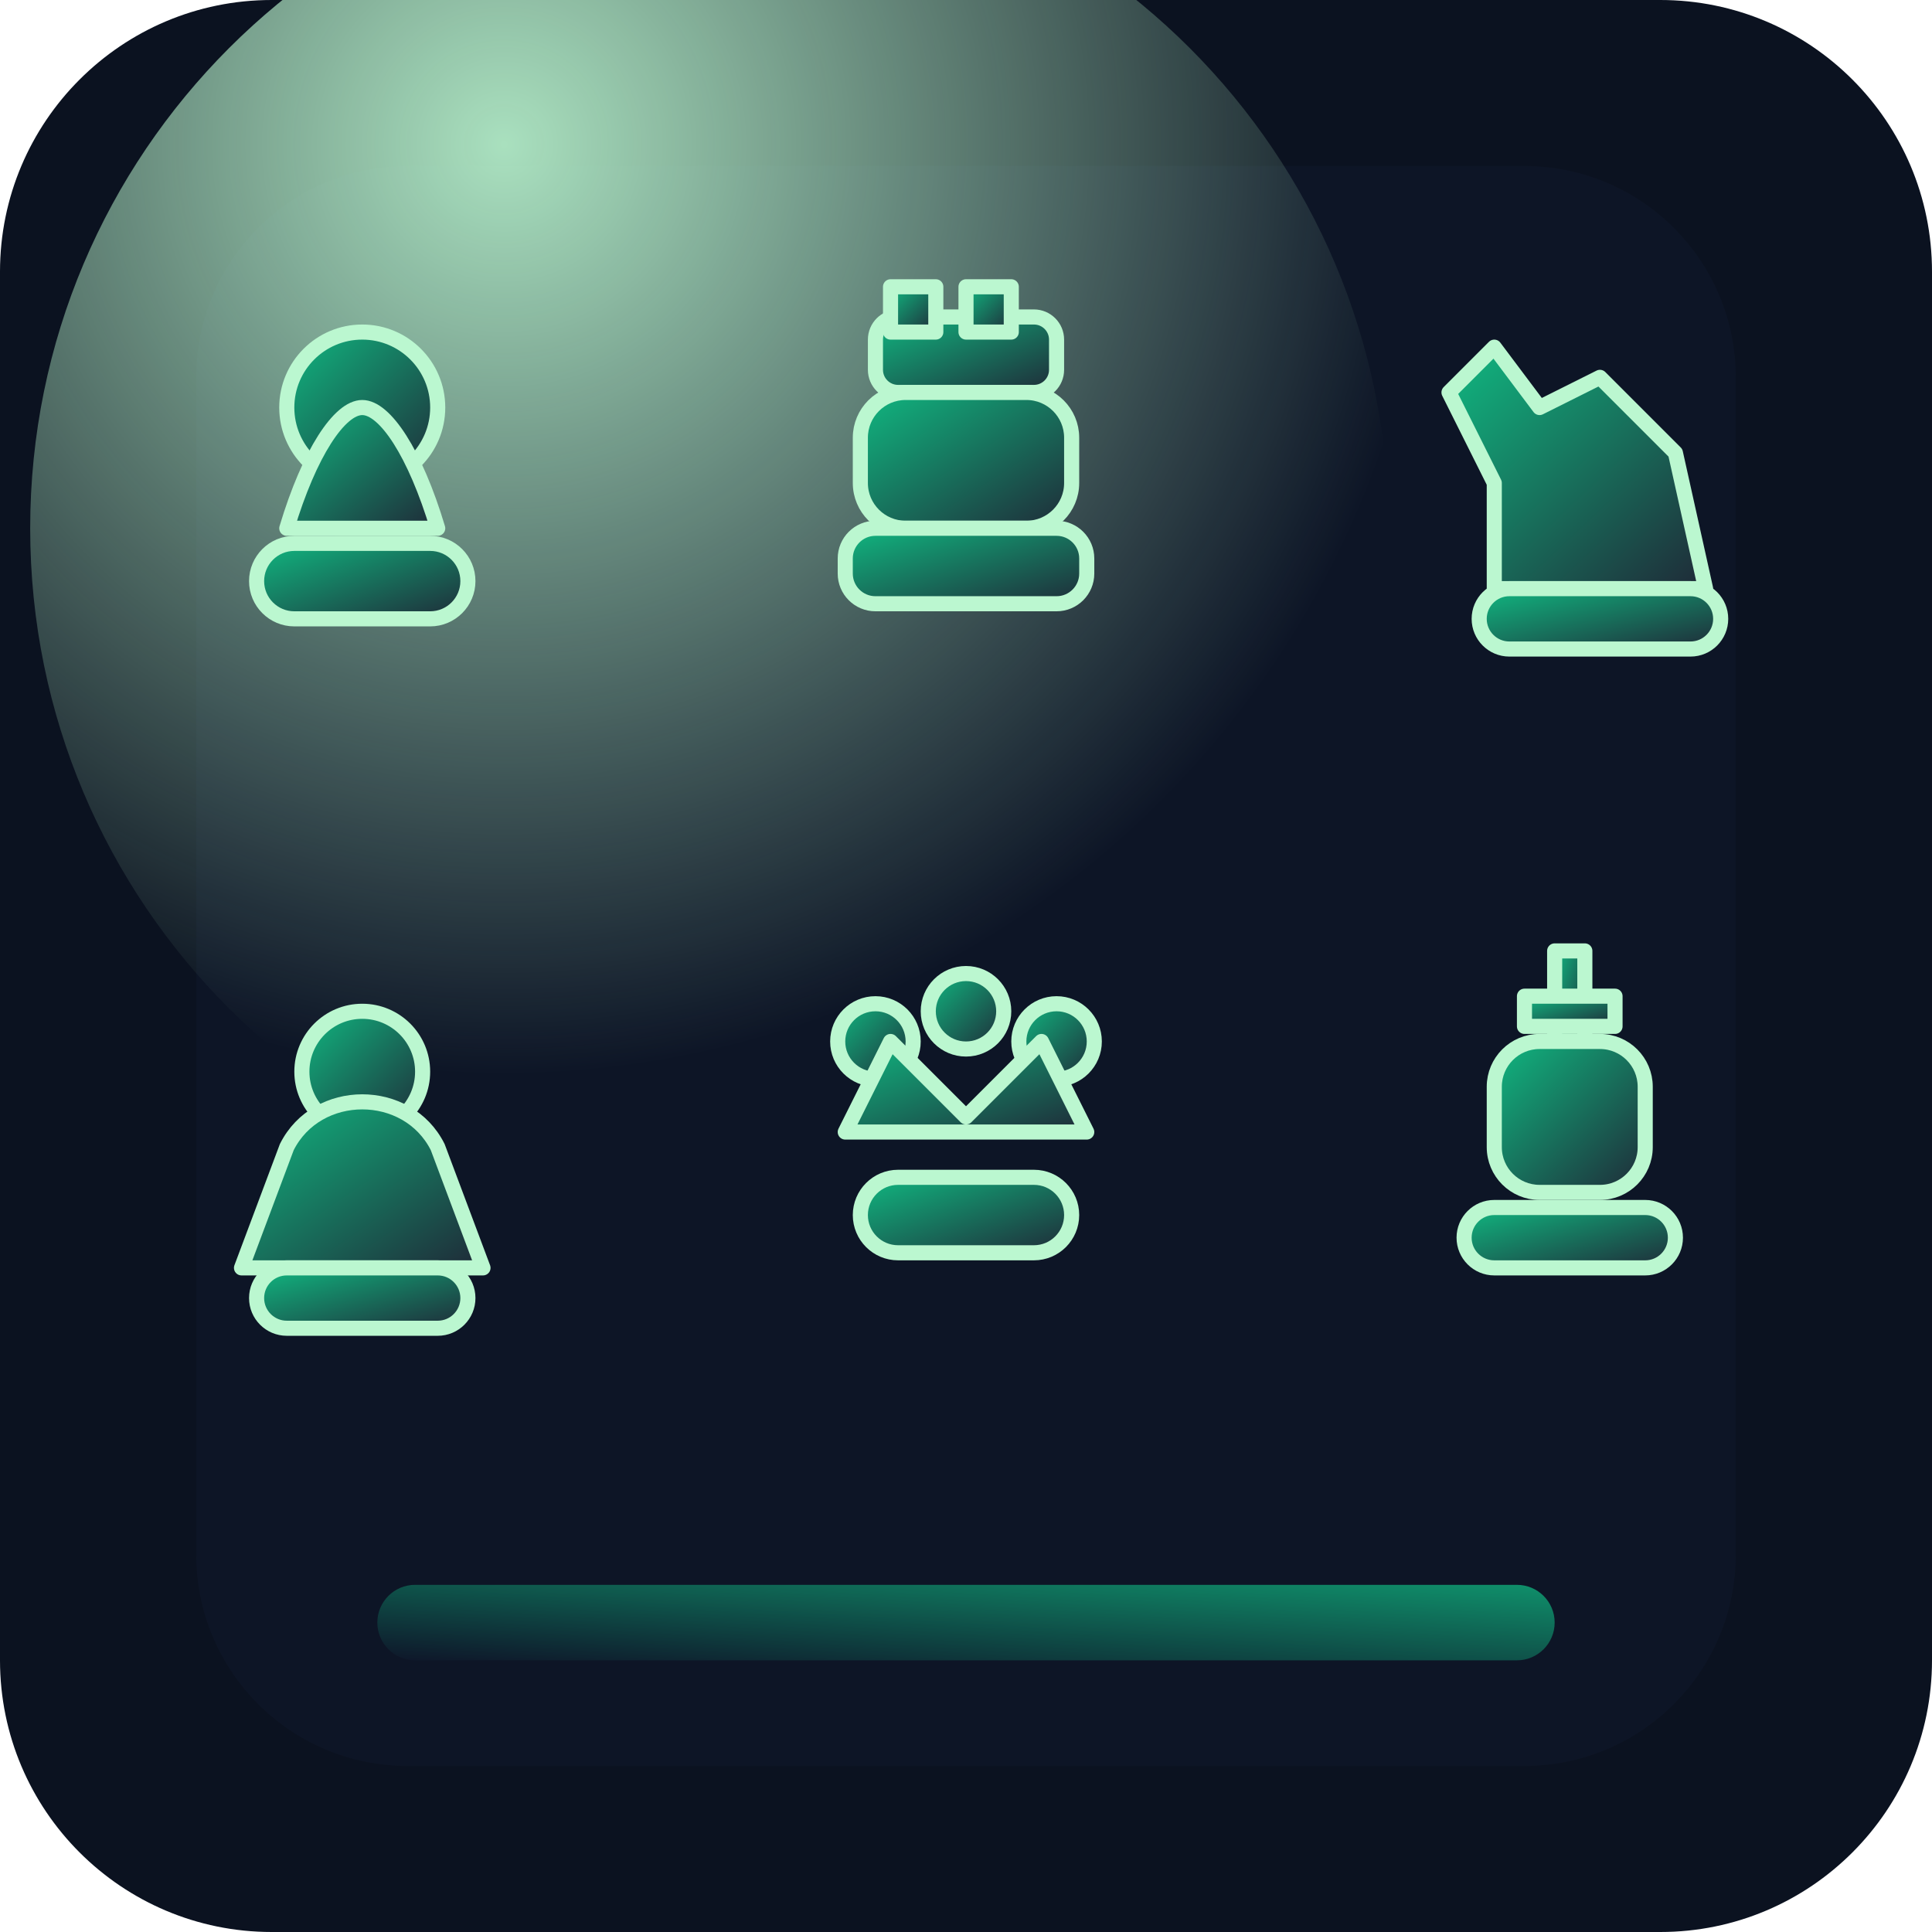
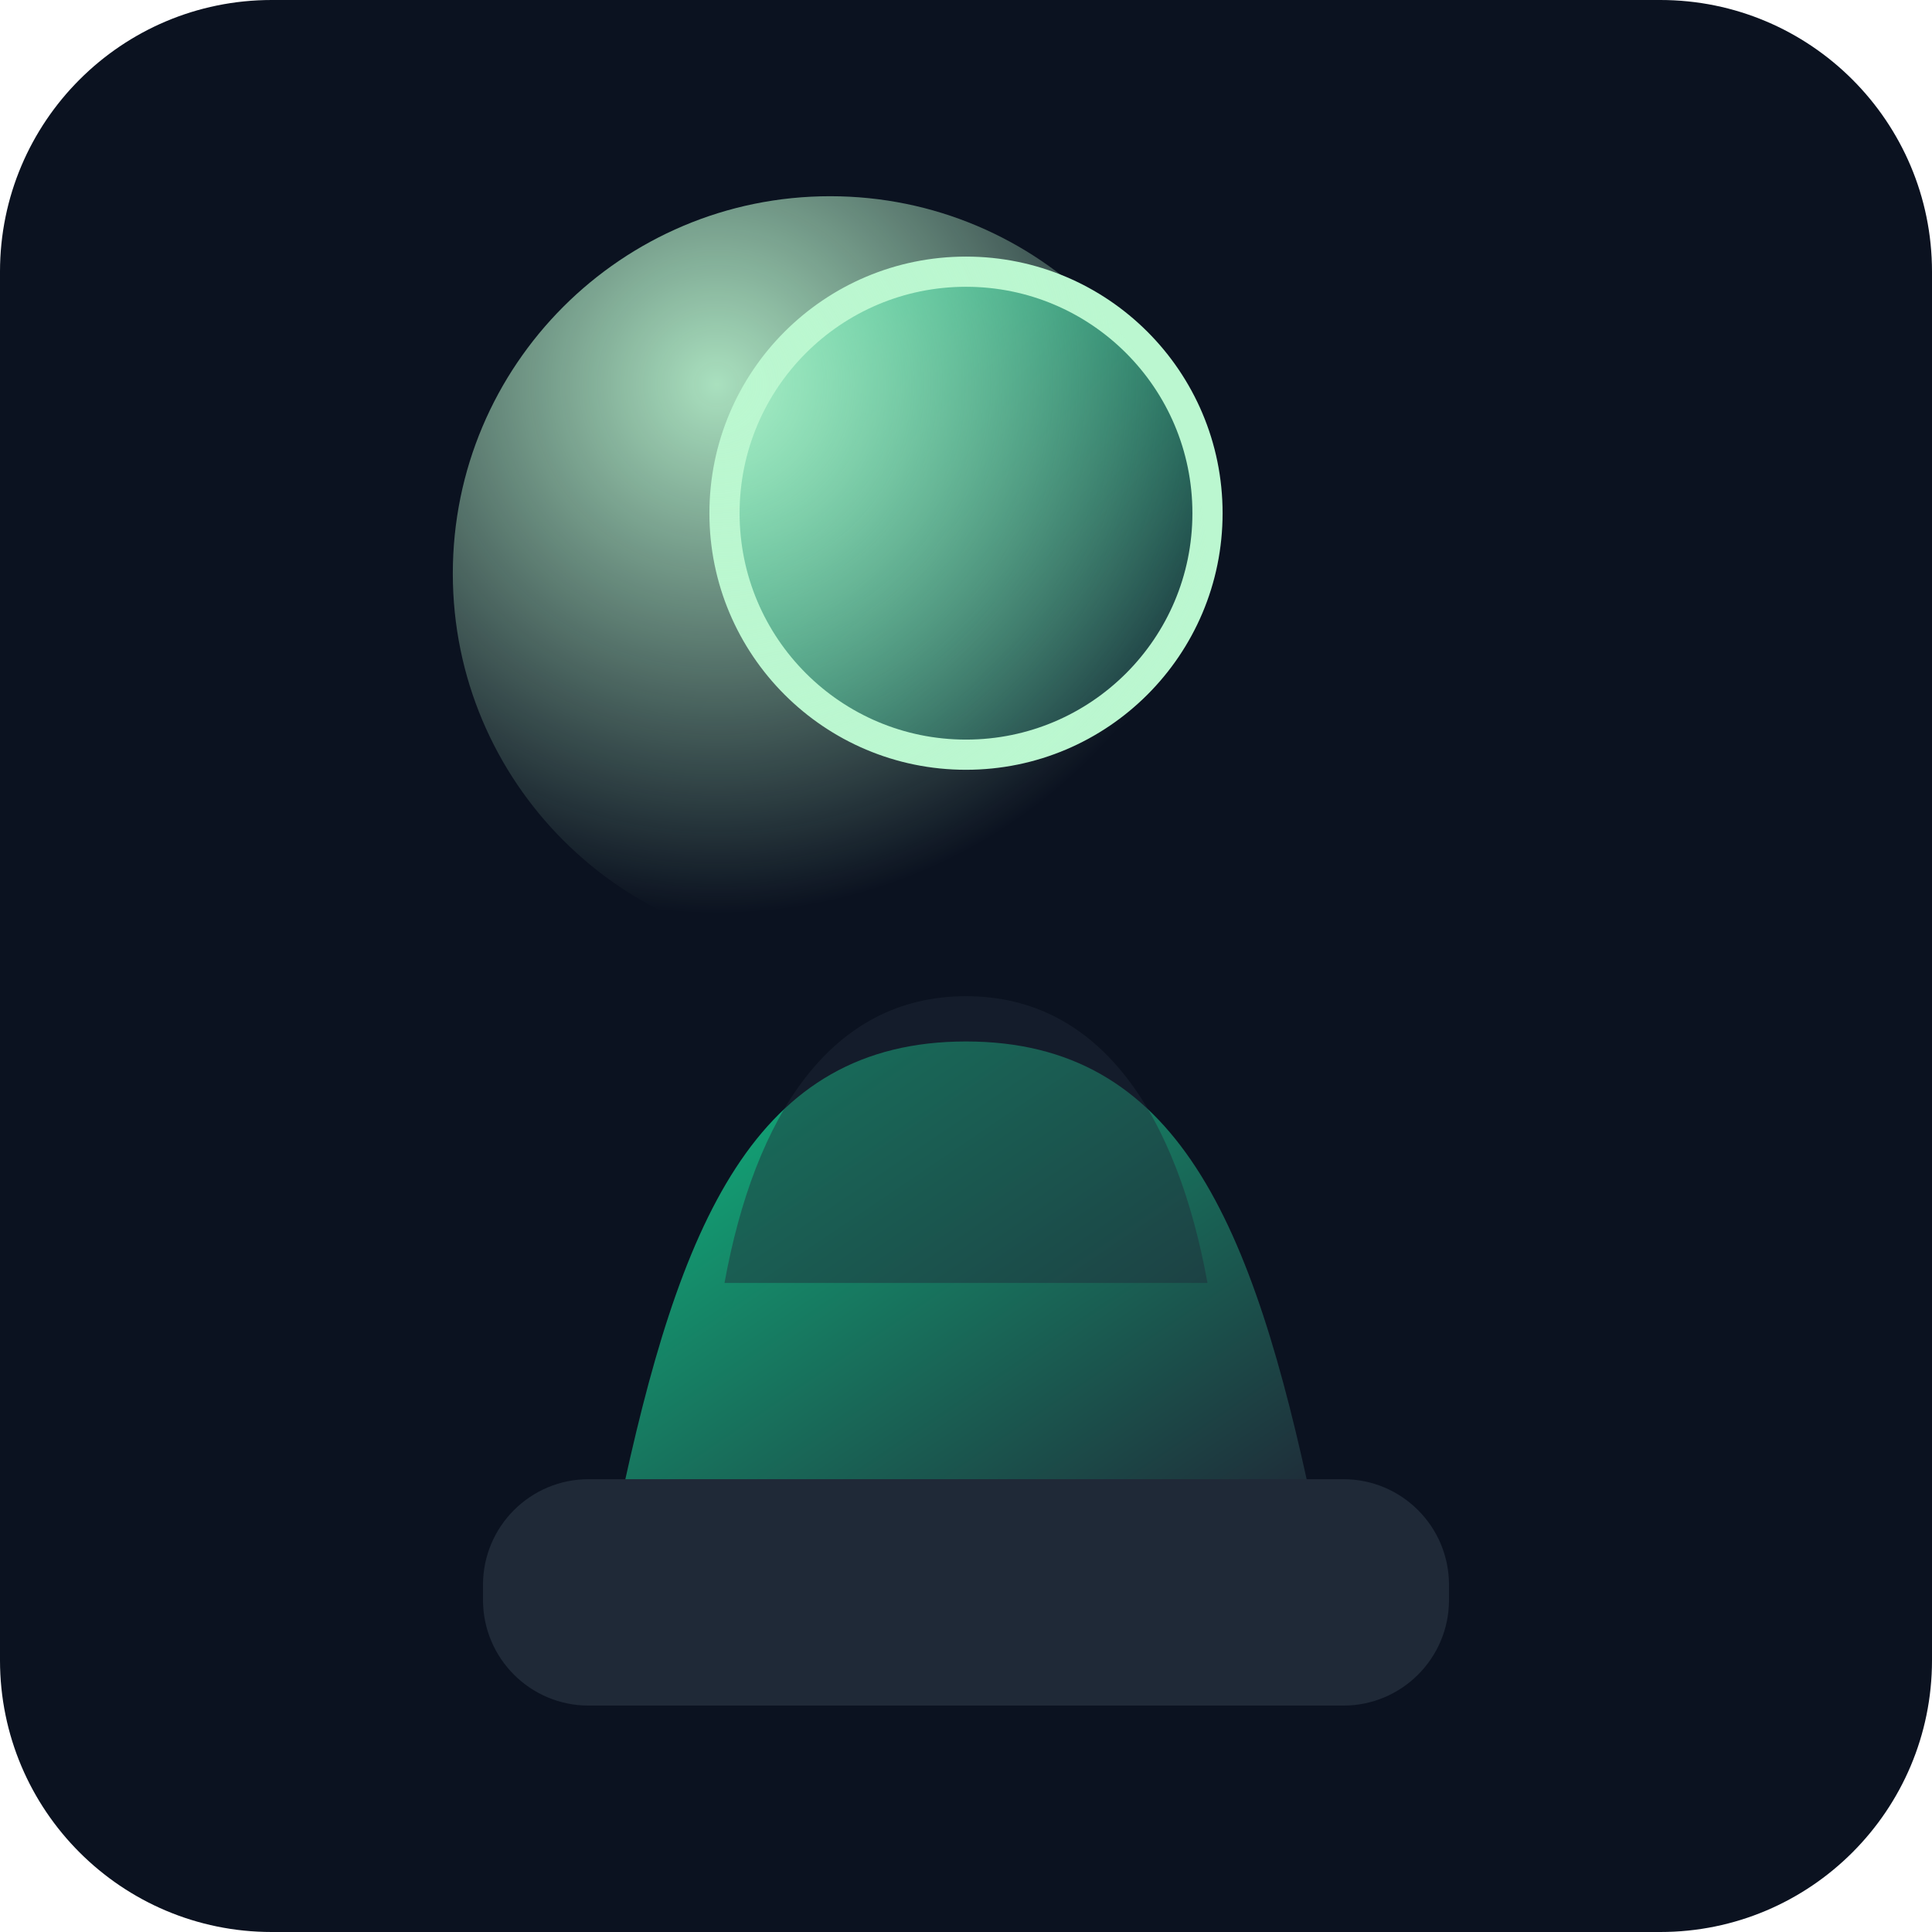
<svg xmlns="http://www.w3.org/2000/svg" width="256" height="256" viewBox="0 0 256 256">
  <defs>
-     <linearGradient id="piece" x1="0" y1="0" x2="1" y2="1">
+     <radialGradient id="shine" cx="35%" cy="25%" r="70%">
+       <stop offset="0%" stop-color="#bbf7d0" stop-opacity="0.9" />
+       <stop offset="100%" stop-color="#bbf7d0" stop-opacity="0" />
+     </radialGradient>
+     <linearGradient id="body" x1="0" y1="0" x2="1" y2="1">
      <stop offset="0%" stop-color="#10b981" />
      <stop offset="100%" stop-color="#1f2937" />
    </linearGradient>
-     <linearGradient id="base" x1="0" y1="1" x2="1" y2="0">
-       <stop offset="0%" stop-color="#0f172a" />
-       <stop offset="100%" stop-color="#10b981" />
-     </linearGradient>
-     <radialGradient id="shine" cx="35%" cy="22%" r="68%">
-       <stop offset="0%" stop-color="#bbf7d0" stop-opacity="0.9" />
-       <stop offset="100%" stop-color="#bbf7d0" stop-opacity="0" />
-     </radialGradient>
  </defs>
  <rect width="256" height="256" rx="36" fill="#0b1220" />
-   <rect x="26" y="22" width="204" height="212" rx="28" fill="#0f172a" opacity="0.6" />
-   <circle cx="94" cy="70" r="90" fill="url(#shine)" />
-   <g fill="url(#piece)" stroke="#bbf7d0" stroke-width="2" stroke-linecap="round" stroke-linejoin="round">
-     <g transform="translate(24 38)">
-       <circle cx="24" cy="16" r="10" />
-       <path d="M14 32c3-10 7-16 10-16s7 6 10 16z" />
-       <rect x="10" y="34" width="28" height="10" rx="5" />
-     </g>
-     <g transform="translate(104 34)">
-       <rect x="12" y="8" width="24" height="10" rx="3" />
-       <rect x="10" y="18" width="28" height="18" rx="6" />
-       <rect x="8" y="36" width="32" height="10" rx="4" />
-       <rect x="14" y="4" width="6" height="6" />
-       <rect x="24" y="4" width="6" height="6" />
-     </g>
-     <g transform="translate(184 36)">
-       <path d="M14 42h28l-4-18-10-10-8 4-6-8-6 6 6 12z" />
-       <rect x="12" y="42" width="32" height="8" rx="4" />
-     </g>
-     <g transform="translate(24 128)">
-       <circle cx="24" cy="14" r="8" />
-       <path d="M14 24c4-8 16-8 20 0l6 16H8z" />
-       <rect x="10" y="40" width="28" height="8" rx="4" />
-     </g>
-     <g transform="translate(104 122)">
-       <circle cx="12" cy="16" r="5" />
-       <circle cx="24" cy="12" r="5" />
-       <circle cx="36" cy="16" r="5" />
-       <path d="M8 28l6-12 10 10 10-10 6 12z" />
-       <rect x="10" y="34" width="28" height="10" rx="5" />
-     </g>
-     <g transform="translate(184 122)">
-       <rect x="22" y="4" width="4" height="12" />
-       <rect x="18" y="10" width="12" height="4" />
-       <rect x="14" y="16" width="20" height="20" rx="6" />
-       <rect x="10" y="38" width="28" height="8" rx="4" />
-     </g>
-   </g>
-   <rect x="50" y="210" width="156" height="10" rx="5" fill="url(#base)" opacity="0.75" />
+   <circle cx="128" cy="68" r="32" fill="url(#body)" stroke="#bbf7d0" stroke-width="4" />
+   <path d="M82 200c8-38 18-62 46-62s38 24 46 62" fill="url(#body)" />
+   <path d="M96 170c4-22 14-38 32-38s28 16 32 38" fill="#1f2937" opacity="0.45" />
+   <rect x="64" y="196" width="128" height="30" rx="14" fill="#1f2937" />
+   <circle cx="110" cy="76" r="50" fill="url(#shine)" />
</svg>
